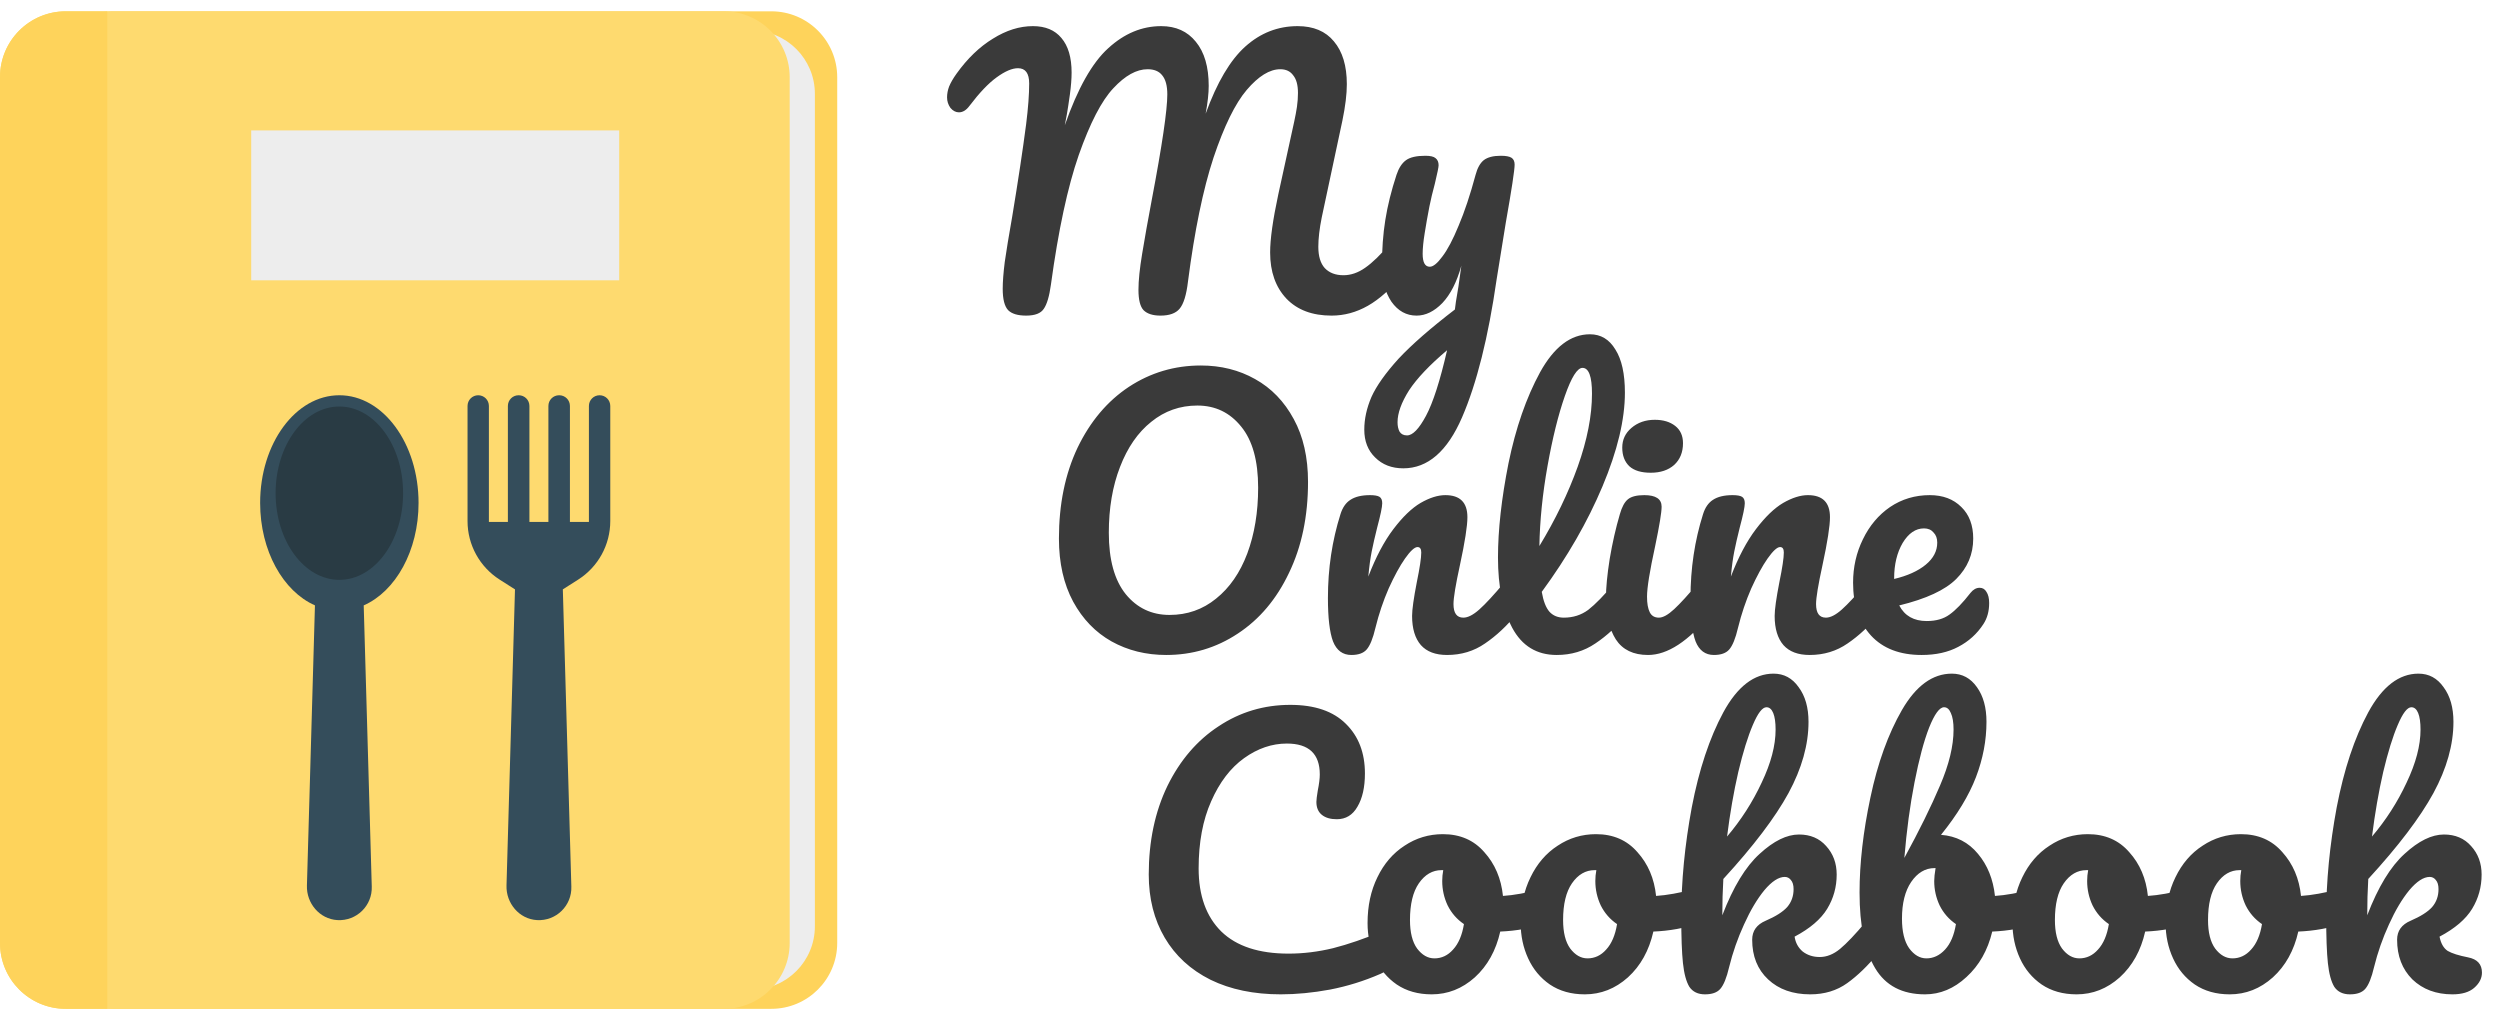
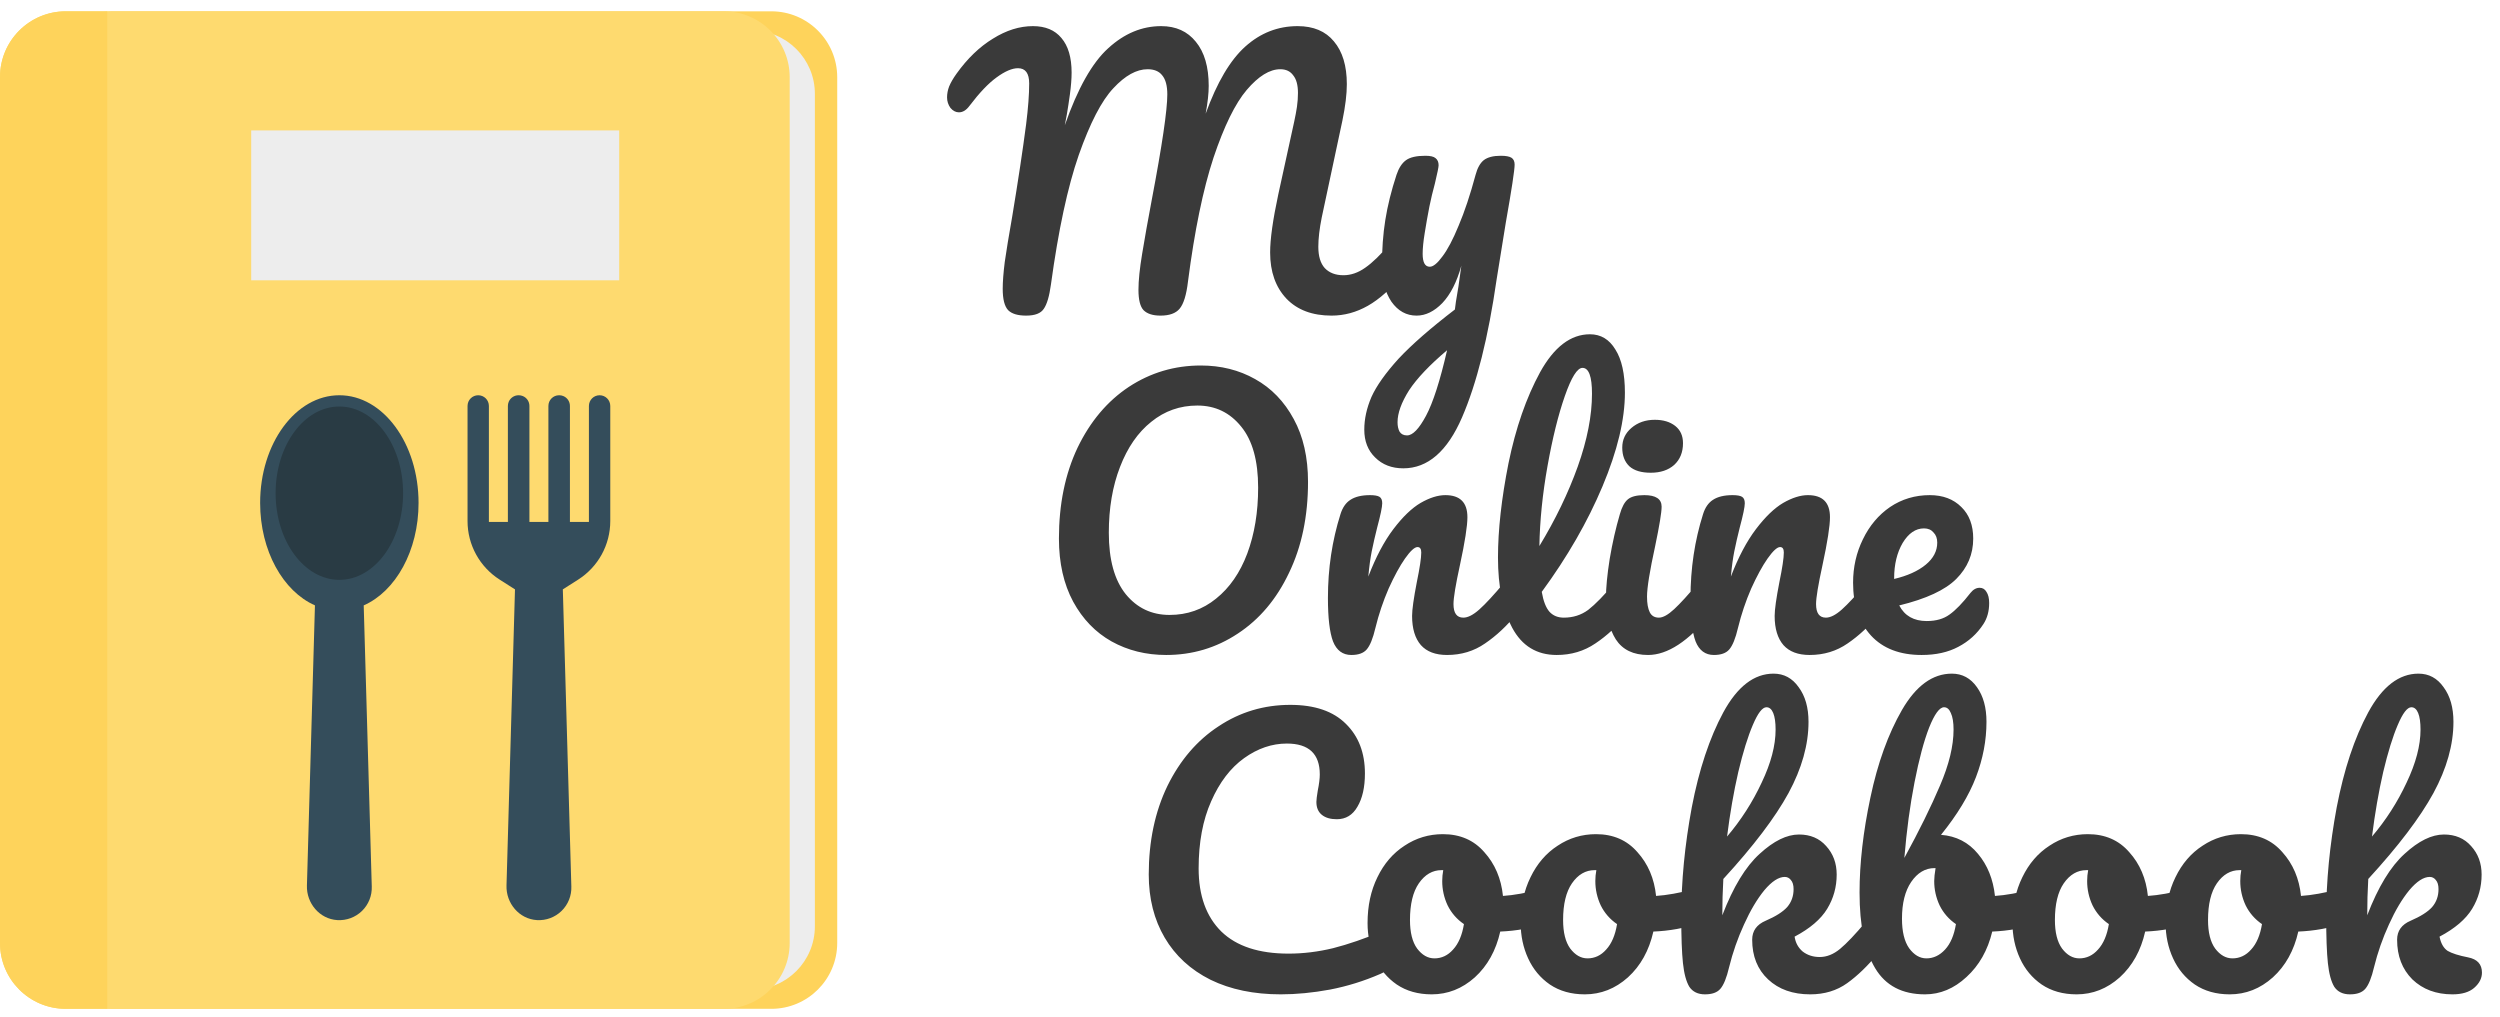
- <svg xmlns="http://www.w3.org/2000/svg" width="884" height="359" fill="none">
-   <path d="M362.84 111.6c-2.96 0-5.08-.64-6.36-1.92-1.28-1.36-1.92-3.88-1.92-7.56 0-2.48.24-5.64.72-9.48.56-3.92 1.44-9.28 2.64-16.08 2.08-12.56 3.72-23.44 4.92-32.64.72-5.76 1.08-10.56 1.08-14.4 0-3.6-1.32-5.4-3.96-5.4-2.08 0-4.6 1.08-7.56 3.24-2.88 2.08-6.08 5.44-9.6 10.08-1.12 1.52-2.36 2.28-3.72 2.28-1.12 0-2.12-.52-3-1.56-.8-1.12-1.2-2.36-1.2-3.72 0-1.28.24-2.56.72-3.84.56-1.36 1.44-2.88 2.64-4.56 3.84-5.36 8.12-9.48 12.84-12.36 4.72-2.96 9.44-4.44 14.16-4.44 4.4 0 7.76 1.4 10.08 4.2 2.4 2.8 3.6 6.88 3.6 12.24 0 2.16-.2 4.72-.6 7.68-.4 2.88-.76 5.24-1.08 7.08-.32 1.84-.56 3.12-.72 3.84 4.56-13.04 9.68-22.12 15.36-27.24 5.68-5.2 11.92-7.8 18.72-7.8 5.2 0 9.28 1.84 12.24 5.52 3.04 3.68 4.56 8.88 4.56 15.6 0 2.64-.36 5.92-1.08 9.84 4-11.04 8.68-18.96 14.04-23.76 5.36-4.8 11.52-7.2 18.48-7.2 5.6 0 9.88 1.8 12.84 5.4 3.04 3.6 4.56 8.64 4.56 15.12 0 3.52-.52 7.8-1.56 12.84l-7.32 34.32c-.8 4-1.2 7.44-1.2 10.32 0 3.36.76 5.88 2.28 7.56 1.6 1.68 3.8 2.52 6.6 2.52 2.64 0 5.2-.88 7.68-2.64 2.56-1.76 5.56-4.68 9-8.76.96-1.12 2.04-1.68 3.24-1.68 1.04 0 1.84.48 2.4 1.44.64.96.96 2.28.96 3.96 0 3.12-.76 5.6-2.28 7.44-4.16 5.04-8.28 8.72-12.36 11.04-4.08 2.32-8.36 3.48-12.84 3.48-6.8 0-12.12-2-15.96-6-3.84-4.08-5.76-9.52-5.76-16.32 0-4.72.96-11.56 2.88-20.52l4.8-21.96c.16-.72.44-2 .84-3.84.4-1.84.72-3.56.96-5.16.24-1.68.36-3.32.36-4.92 0-2.8-.56-4.88-1.68-6.24-1.04-1.44-2.56-2.16-4.56-2.16-3.76 0-7.72 2.44-11.88 7.32-4.08 4.8-8 12.8-11.76 24-3.68 11.2-6.68 25.76-9 43.68-.56 4.8-1.56 8.04-3 9.72-1.36 1.6-3.6 2.4-6.72 2.4-2.72 0-4.72-.64-6-1.92-1.2-1.28-1.8-3.68-1.8-7.2 0-3.28.44-7.56 1.32-12.84.88-5.36 2-11.64 3.36-18.84 3.68-19.36 5.52-31.84 5.52-37.44 0-3.04-.6-5.28-1.8-6.72-1.12-1.44-2.84-2.16-5.16-2.16-3.92 0-7.96 2.24-12.12 6.72-4.16 4.4-8.24 12.28-12.24 23.64-3.92 11.28-7.2 26.56-9.84 45.84-.56 4.08-1.4 6.92-2.52 8.52-1.04 1.6-3.12 2.4-6.24 2.4zm167.811-56.52c1.84 0 3.12.24 3.84.72.72.48 1.08 1.28 1.08 2.4 0 1.92-1.04 8.76-3.12 20.52-1.84 11.28-2.92 17.96-3.24 20.04-2.96 20.56-7.04 36.84-12.24 48.84s-12.12 18-20.76 18c-4.08 0-7.4-1.28-9.96-3.84-2.56-2.48-3.84-5.76-3.84-9.84 0-3.76.84-7.6 2.52-11.52 1.76-3.92 4.96-8.44 9.6-13.56 4.72-5.04 11.36-10.84 19.92-17.4l.36-2.76c.56-2.96 1.2-7.2 1.92-12.72-1.6 5.76-3.84 10.16-6.72 13.2-2.88 2.96-5.92 4.44-9.12 4.44-3.6 0-6.56-1.64-8.88-4.92-2.24-3.36-3.36-7.52-3.36-12.48 0-6 .4-11.48 1.2-16.44.8-5.04 2.12-10.36 3.96-15.96.8-2.4 1.92-4.12 3.36-5.16s3.72-1.56 6.84-1.56c1.76 0 2.96.28 3.6.84.72.56 1.08 1.4 1.08 2.52 0 .64-.44 2.8-1.32 6.48-.8 2.96-1.44 5.64-1.92 8.04-.64 3.28-1.2 6.44-1.68 9.48-.48 2.96-.72 5.4-.72 7.32 0 3.04.84 4.56 2.52 4.56 1.2 0 2.68-1.2 4.44-3.6 1.84-2.4 3.76-6.04 5.76-10.92 2.08-4.88 4.08-10.88 6-18 .64-2.4 1.6-4.12 2.88-5.16 1.36-1.04 3.36-1.56 6-1.56zm-33.12 98.88c2 0 4.24-2.32 6.72-6.96 2.48-4.64 4.96-12.36 7.44-23.16-6.16 5.2-10.64 9.92-13.44 14.16-2.72 4.32-4.08 8.08-4.08 11.28 0 1.36.24 2.48.72 3.36.56.88 1.44 1.32 2.64 1.32zm-85.173 77.64c-7.12 0-13.56-1.6-19.32-4.8-5.68-3.2-10.2-7.88-13.56-14.04-3.36-6.24-5.04-13.68-5.04-22.32 0-12.16 2.2-22.88 6.6-32.16 4.48-9.28 10.52-16.44 18.12-21.48 7.68-5.04 16.16-7.56 25.44-7.56 7.12 0 13.52 1.6 19.2 4.8 5.76 3.2 10.32 7.92 13.68 14.16 3.36 6.16 5.04 13.56 5.04 22.2 0 12.16-2.24 22.88-6.72 32.16-4.4 9.28-10.44 16.44-18.12 21.48-7.6 5.04-16.04 7.56-25.32 7.56zm1.2-14.16c6.24 0 11.72-1.92 16.44-5.76 4.8-3.84 8.48-9.16 11.04-15.96 2.56-6.88 3.84-14.64 3.84-23.28 0-9.52-2-16.72-6-21.6-4-4.96-9.16-7.44-15.48-7.44-6.16 0-11.6 1.92-16.32 5.76-4.72 3.76-8.4 9.08-11.04 15.96-2.64 6.8-3.96 14.56-3.96 23.28 0 9.52 2 16.76 6 21.72 4 4.88 9.16 7.32 15.48 7.32zm64.277 14.16c-3.04 0-5.2-1.6-6.48-4.8-1.2-3.2-1.8-8.32-1.8-15.36 0-10.4 1.48-20.28 4.44-29.64.72-2.32 1.88-4 3.48-5.04 1.68-1.12 4-1.68 6.96-1.68 1.6 0 2.72.2 3.36.6.64.4.96 1.16.96 2.28 0 1.28-.6 4.16-1.8 8.64-.8 3.2-1.44 6-1.92 8.4-.48 2.4-.88 5.36-1.2 8.88 2.64-6.88 5.6-12.48 8.88-16.8 3.28-4.32 6.48-7.4 9.6-9.24 3.2-1.84 6.12-2.76 8.76-2.76 5.2 0 7.8 2.6 7.8 7.8 0 3.12-.88 8.76-2.64 16.92-1.52 6.96-2.28 11.56-2.28 13.8 0 3.2 1.16 4.8 3.48 4.8 1.6 0 3.48-.96 5.64-2.88 2.24-2 5.2-5.2 8.88-9.6.96-1.12 2.04-1.68 3.24-1.68 1.04 0 1.84.48 2.4 1.44.64.96.96 2.28.96 3.96 0 3.2-.76 5.68-2.28 7.44-3.44 4.24-7.16 7.72-11.16 10.44-3.92 2.72-8.4 4.08-13.44 4.08-4.08 0-7.16-1.16-9.24-3.48-2.08-2.4-3.12-5.84-3.12-10.32 0-2.24.56-6.24 1.68-12 1.04-5.04 1.56-8.52 1.56-10.44 0-1.28-.44-1.92-1.32-1.92-1.04 0-2.52 1.36-4.44 4.08-1.84 2.64-3.76 6.16-5.76 10.56-1.92 4.4-3.48 9.04-4.68 13.92-.88 3.76-1.92 6.32-3.12 7.68-1.12 1.28-2.92 1.92-5.4 1.92zm96.491-27.36c1.04 0 1.84.48 2.4 1.44.64.96.96 2.28.96 3.96 0 3.2-.76 5.68-2.28 7.44-3.44 4.24-7.2 7.72-11.28 10.44-4 2.72-8.56 4.08-13.68 4.08-7.04 0-12.28-3.2-15.72-9.6-3.36-6.4-5.04-14.68-5.04-24.84 0-9.76 1.24-20.88 3.72-33.36 2.56-12.48 6.28-23.2 11.16-32.16 4.96-8.96 10.84-13.44 17.64-13.44 3.84 0 6.84 1.8 9 5.4 2.24 3.52 3.36 8.6 3.36 15.24 0 9.52-2.64 20.56-7.92 33.12-5.28 12.56-12.44 25-21.48 37.32.56 3.28 1.48 5.64 2.76 7.08 1.28 1.36 2.96 2.04 5.04 2.04 3.28 0 6.16-.92 8.64-2.76 2.48-1.92 5.64-5.16 9.48-9.72.96-1.12 2.04-1.68 3.24-1.68zm-14.76-74.16c-1.84 0-3.92 3.32-6.24 9.96-2.32 6.64-4.36 14.88-6.12 24.72-1.76 9.84-2.72 19.28-2.88 28.32 5.68-9.36 10.2-18.72 13.56-28.08 3.36-9.44 5.04-18.04 5.04-25.8 0-6.08-1.12-9.12-3.36-9.12zm24.141 37.08c-3.36 0-5.88-.76-7.56-2.28-1.68-1.6-2.52-3.8-2.52-6.6s1.08-5.12 3.24-6.96c2.24-1.92 5-2.88 8.28-2.88 2.96 0 5.36.72 7.2 2.16 1.84 1.44 2.76 3.48 2.76 6.12 0 3.2-1.04 5.76-3.12 7.68-2.08 1.84-4.84 2.76-8.28 2.76zm-.96 64.44c-5.2 0-9-1.84-11.4-5.52-2.32-3.68-3.48-8.56-3.48-14.64 0-3.6.44-8.2 1.32-13.8.96-5.68 2.16-10.96 3.6-15.84.72-2.56 1.68-4.32 2.88-5.28s3.12-1.44 5.76-1.44c4.08 0 6.12 1.36 6.12 4.08 0 2-.76 6.64-2.28 13.92-1.92 8.8-2.88 14.76-2.88 17.88 0 2.4.32 4.24.96 5.52.64 1.28 1.72 1.92 3.24 1.92 1.44 0 3.24-1 5.4-3s5.04-5.16 8.64-9.48c.96-1.12 2.04-1.68 3.24-1.68 1.04 0 1.84.48 2.4 1.44.64.96.96 2.28.96 3.96 0 3.2-.76 5.68-2.28 7.44-7.92 9.68-15.32 14.52-22.2 14.52zm23.291 0c-3.04 0-5.2-1.6-6.48-4.8-1.2-3.2-1.8-8.32-1.8-15.36 0-10.4 1.48-20.28 4.44-29.64.72-2.32 1.88-4 3.48-5.04 1.68-1.12 4-1.68 6.96-1.68 1.6 0 2.72.2 3.36.6.64.4.96 1.16.96 2.28 0 1.28-.6 4.16-1.8 8.64-.8 3.2-1.44 6-1.92 8.4-.48 2.4-.88 5.36-1.2 8.88 2.64-6.88 5.6-12.48 8.88-16.8 3.28-4.32 6.48-7.4 9.6-9.24 3.2-1.84 6.12-2.76 8.76-2.76 5.2 0 7.8 2.6 7.8 7.8 0 3.12-.88 8.76-2.64 16.92-1.52 6.96-2.28 11.56-2.28 13.8 0 3.2 1.16 4.8 3.48 4.8 1.6 0 3.48-.96 5.64-2.88 2.24-2 5.2-5.2 8.88-9.6.96-1.12 2.04-1.68 3.24-1.68 1.04 0 1.84.48 2.4 1.44.64.96.96 2.28.96 3.96 0 3.2-.76 5.68-2.28 7.44-3.44 4.24-7.16 7.72-11.16 10.44-3.92 2.72-8.4 4.08-13.44 4.08-4.08 0-7.16-1.16-9.24-3.48-2.08-2.4-3.12-5.84-3.12-10.32 0-2.24.56-6.24 1.68-12 1.04-5.04 1.56-8.52 1.56-10.44 0-1.28-.44-1.92-1.32-1.92-1.04 0-2.52 1.36-4.44 4.08-1.84 2.64-3.76 6.16-5.76 10.56-1.92 4.4-3.48 9.04-4.68 13.92-.88 3.76-1.92 6.32-3.12 7.68-1.12 1.28-2.92 1.92-5.4 1.92zm93.971-23.76c1.04 0 1.84.48 2.4 1.44.64.96.96 2.28.96 3.96 0 2.88-.68 5.36-2.04 7.44-2.24 3.44-5.2 6.12-8.88 8.04-3.6 1.92-7.92 2.88-12.96 2.88-7.68 0-13.64-2.28-17.88-6.84-4.24-4.64-6.36-10.88-6.36-18.72 0-5.52 1.16-10.64 3.48-15.36 2.32-4.8 5.52-8.6 9.6-11.4 4.16-2.8 8.84-4.2 14.04-4.2 4.64 0 8.36 1.4 11.16 4.2 2.8 2.72 4.2 6.44 4.2 11.16 0 5.52-2 10.28-6 14.28-3.92 3.92-10.64 7.04-20.16 9.36 1.92 3.68 5.16 5.52 9.72 5.52 3.28 0 5.96-.76 8.04-2.28 2.16-1.52 4.64-4.08 7.44-7.68.96-1.2 2.04-1.8 3.24-1.8zm-19.68-21c-2.96 0-5.48 1.72-7.56 5.16-2 3.44-3 7.6-3 12.48v.24c4.72-1.12 8.44-2.8 11.16-5.04 2.72-2.24 4.08-4.84 4.08-7.8 0-1.52-.44-2.72-1.32-3.6-.8-.96-1.92-1.44-3.36-1.44zM452.876 351.6c-9.52 0-17.8-1.72-24.84-5.16-7.04-3.52-12.44-8.48-16.2-14.88s-5.64-13.84-5.64-22.32c0-11.76 2.2-22.2 6.6-31.32 4.48-9.12 10.52-16.16 18.12-21.12 7.6-5.04 16.04-7.56 25.32-7.56 8.64 0 15.2 2.24 19.68 6.72 4.48 4.4 6.72 10.24 6.72 17.52 0 4.88-.88 8.8-2.64 11.76-1.68 2.96-4.12 4.44-7.32 4.44-2.24 0-4-.52-5.28-1.56-1.28-1.04-1.92-2.56-1.92-4.56 0-.72.16-2.04.48-3.96.48-2.4.72-4.32.72-5.76 0-7.28-3.88-10.92-11.64-10.92-5.28 0-10.32 1.72-15.12 5.16-4.8 3.44-8.68 8.52-11.64 15.24-2.96 6.64-4.44 14.56-4.44 23.76 0 9.6 2.68 17.04 8.04 22.32 5.36 5.2 13.28 7.8 23.76 7.8 5.2 0 10.44-.64 15.72-1.92 5.36-1.36 11.28-3.4 17.76-6.12 1.2-.48 2.2-.72 3-.72 1.28 0 2.24.48 2.88 1.44.64.96.96 2.2.96 3.72 0 4.88-2.64 8.48-7.92 10.8a84.734 84.734 0 01-17.76 5.52c-6.08 1.12-11.88 1.68-17.4 1.68zm93.693-37.44c1.04 0 1.84.52 2.4 1.56.56 1.04.84 2.36.84 3.96 0 3.84-1.16 6.12-3.48 6.84-4.8 1.68-10.08 2.64-15.84 2.88-1.52 6.72-4.52 12.12-9 16.2-4.48 4-9.56 6-15.24 6-4.8 0-8.92-1.16-12.36-3.48-3.36-2.32-5.92-5.4-7.68-9.24-1.76-3.84-2.64-8-2.64-12.48 0-6.08 1.16-11.48 3.48-16.2 2.32-4.8 5.52-8.52 9.6-11.16 4.08-2.72 8.6-4.08 13.56-4.08 6.08 0 10.96 2.12 14.64 6.36 3.76 4.16 5.96 9.32 6.6 15.48 3.76-.24 8.24-1.04 13.44-2.4.64-.16 1.2-.24 1.68-.24zm-39.36 24.72c2.56 0 4.76-1.04 6.6-3.12 1.92-2.08 3.2-5.08 3.84-9-2.48-1.68-4.4-3.88-5.76-6.6-1.28-2.72-1.92-5.6-1.92-8.64 0-1.28.12-2.56.36-3.84h-.6c-3.2 0-5.88 1.56-8.04 4.68-2.08 3.04-3.12 7.36-3.12 12.96 0 4.4.84 7.76 2.52 10.08 1.76 2.32 3.8 3.48 6.12 3.48zm93.501-24.72c1.04 0 1.84.52 2.4 1.56.56 1.04.84 2.36.84 3.96 0 3.84-1.16 6.12-3.48 6.84-4.8 1.68-10.08 2.64-15.84 2.88-1.52 6.72-4.52 12.12-9 16.2-4.48 4-9.56 6-15.24 6-4.8 0-8.92-1.16-12.36-3.48-3.36-2.32-5.92-5.4-7.68-9.24-1.76-3.84-2.64-8-2.64-12.48 0-6.08 1.16-11.48 3.48-16.2 2.32-4.8 5.52-8.52 9.6-11.16 4.08-2.72 8.6-4.08 13.56-4.08 6.08 0 10.96 2.12 14.64 6.36 3.76 4.16 5.96 9.32 6.6 15.48 3.76-.24 8.24-1.04 13.44-2.4.64-.16 1.2-.24 1.68-.24zm-39.36 24.72c2.56 0 4.76-1.04 6.6-3.12 1.92-2.08 3.2-5.08 3.84-9-2.48-1.68-4.4-3.88-5.76-6.6-1.28-2.72-1.92-5.6-1.92-8.64 0-1.28.12-2.56.36-3.84h-.6c-3.2 0-5.88 1.56-8.04 4.68-2.08 3.04-3.12 7.36-3.12 12.96 0 4.4.84 7.76 2.52 10.08 1.76 2.32 3.8 3.48 6.12 3.48zm101.661-14.64c1.04 0 1.84.48 2.4 1.44.64.96.96 2.28.96 3.96 0 3.2-.76 5.68-2.28 7.44-3.6 4.4-7.24 7.92-10.92 10.56-3.68 2.64-8.04 3.96-13.08 3.96-6.16 0-11.12-1.76-14.88-5.28-3.76-3.52-5.64-8.2-5.64-14.04 0-3.12 1.6-5.36 4.8-6.72 3.52-1.52 6.04-3.12 7.56-4.8 1.52-1.76 2.28-3.88 2.28-6.36 0-1.44-.32-2.52-.96-3.24-.56-.72-1.28-1.08-2.16-1.08-2.16 0-4.56 1.56-7.2 4.68-2.56 3.12-4.96 7.16-7.2 12.12-2.24 4.88-4 9.92-5.28 15.12-.88 3.76-1.92 6.32-3.12 7.68-1.12 1.28-2.92 1.92-5.4 1.92-2.48 0-4.32-.88-5.52-2.64-1.12-1.84-1.88-4.64-2.28-8.4-.4-3.76-.6-9.28-.6-16.56 0-12.32 1.24-25.16 3.72-38.52 2.56-13.36 6.28-24.56 11.16-33.6 4.96-9.12 10.88-13.68 17.76-13.68 3.68 0 6.64 1.6 8.88 4.8 2.32 3.12 3.48 7.2 3.48 12.24 0 8.08-2.36 16.48-7.08 25.2-4.72 8.64-12.4 18.76-23.04 30.36-.24 4.16-.36 8.44-.36 12.84 3.84-10 8.24-17.24 13.2-21.72 4.96-4.56 9.6-6.84 13.92-6.84 4 0 7.2 1.36 9.6 4.08 2.48 2.72 3.72 6.08 3.72 10.08 0 4.4-1.12 8.44-3.36 12.12-2.24 3.68-6.08 6.96-11.52 9.84.32 2.16 1.28 3.92 2.88 5.28 1.68 1.28 3.68 1.92 6 1.92 2.48 0 4.88-.96 7.2-2.88 2.32-1.92 5.36-5.12 9.12-9.6.96-1.12 2.04-1.68 3.24-1.68zm-38.4-74.16c-1.44 0-3.04 2.08-4.8 6.24-1.76 4.08-3.48 9.64-5.16 16.68-1.6 6.96-2.92 14.56-3.96 22.8 4.96-5.84 9.04-12.2 12.24-19.08 3.28-6.88 4.92-13.12 4.92-18.72 0-2.56-.28-4.52-.84-5.88-.56-1.36-1.36-2.04-2.4-2.04zm95.927 64.08c1.04 0 1.84.52 2.4 1.56.56 1.04.84 2.36.84 3.96 0 2-.28 3.56-.84 4.68-.56 1.04-1.44 1.76-2.64 2.16-4.8 1.68-10.08 2.64-15.84 2.88-1.6 6.64-4.64 12-9.12 16.08-4.4 4.08-9.28 6.12-14.64 6.12-8.08 0-13.96-3.08-17.64-9.24-3.68-6.16-5.52-15.08-5.52-26.76 0-10.32 1.28-21.52 3.84-33.6 2.56-12.16 6.28-22.48 11.16-30.96 4.96-8.56 10.84-12.84 17.64-12.84 3.68 0 6.64 1.6 8.88 4.8 2.24 3.12 3.36 7.2 3.36 12.24 0 6.56-1.24 13.08-3.72 19.56-2.48 6.48-6.6 13.28-12.36 20.4 5.36.4 9.72 2.64 13.08 6.72 3.36 4 5.36 8.96 6 14.88 3.76-.24 8.24-1.04 13.44-2.4.48-.16 1.04-.24 1.68-.24zm-33.12-64.08c-1.6 0-3.36 2.4-5.28 7.2-1.84 4.72-3.56 11.16-5.16 19.32s-2.8 17.08-3.6 26.76c5.28-9.68 9.48-18.2 12.6-25.56 3.2-7.44 4.8-14.04 4.8-19.8 0-2.56-.32-4.52-.96-5.88-.56-1.36-1.36-2.04-2.4-2.04zm-6.24 88.8c2.48 0 4.68-1.04 6.6-3.12s3.2-5.08 3.84-9c-2.48-1.68-4.4-3.88-5.76-6.6-1.28-2.72-1.92-5.6-1.92-8.64 0-1.12.16-2.64.48-4.56h-.36c-3.28 0-6.04 1.64-8.28 4.92-2.16 3.2-3.24 7.52-3.24 12.96 0 4.56.84 8.04 2.52 10.44 1.76 2.4 3.8 3.6 6.12 3.6zm93.438-24.72c1.04 0 1.84.52 2.4 1.56.56 1.04.84 2.36.84 3.96 0 3.84-1.16 6.12-3.48 6.84-4.8 1.68-10.08 2.64-15.84 2.88-1.52 6.72-4.52 12.12-9 16.2-4.48 4-9.56 6-15.24 6-4.8 0-8.92-1.16-12.36-3.48-3.36-2.32-5.92-5.4-7.68-9.24-1.76-3.84-2.64-8-2.64-12.48 0-6.08 1.16-11.48 3.48-16.2 2.32-4.8 5.52-8.52 9.6-11.16 4.08-2.72 8.6-4.08 13.56-4.08 6.08 0 10.96 2.12 14.64 6.36 3.76 4.16 5.96 9.32 6.6 15.48 3.76-.24 8.24-1.04 13.44-2.4.64-.16 1.2-.24 1.68-.24zm-39.36 24.72c2.56 0 4.76-1.04 6.6-3.12 1.92-2.08 3.2-5.08 3.84-9-2.48-1.68-4.4-3.88-5.76-6.6-1.28-2.72-1.92-5.6-1.92-8.64 0-1.28.12-2.56.36-3.84h-.6c-3.2 0-5.88 1.56-8.04 4.68-2.08 3.04-3.12 7.36-3.12 12.96 0 4.4.84 7.76 2.52 10.08 1.76 2.32 3.8 3.48 6.12 3.48zm93.501-24.72c1.04 0 1.84.52 2.4 1.56.56 1.04.84 2.36.84 3.96 0 3.84-1.16 6.12-3.48 6.84-4.8 1.68-10.08 2.64-15.84 2.88-1.52 6.72-4.52 12.12-9 16.2-4.48 4-9.56 6-15.24 6-4.8 0-8.92-1.16-12.36-3.48-3.36-2.32-5.92-5.4-7.68-9.24-1.76-3.84-2.64-8-2.64-12.48 0-6.08 1.16-11.48 3.48-16.2 2.32-4.8 5.52-8.52 9.6-11.16 4.08-2.72 8.6-4.08 13.56-4.08 6.08 0 10.96 2.12 14.64 6.36 3.76 4.16 5.96 9.32 6.6 15.48 3.76-.24 8.24-1.04 13.44-2.4.64-.16 1.2-.24 1.68-.24zm-39.36 24.72c2.56 0 4.76-1.04 6.6-3.12 1.92-2.08 3.2-5.08 3.84-9-2.48-1.68-4.4-3.88-5.76-6.6-1.28-2.72-1.92-5.6-1.92-8.64 0-1.28.12-2.56.36-3.84h-.6c-3.2 0-5.88 1.56-8.04 4.68-2.08 3.04-3.12 7.36-3.12 12.96 0 4.4.84 7.76 2.52 10.08 1.76 2.32 3.8 3.48 6.12 3.48zm83.301-.36c3.28.64 4.919 2.44 4.919 5.4 0 2-.919 3.8-2.759 5.4-1.76 1.52-4.32 2.28-7.68 2.28-5.76 0-10.48-1.76-14.16-5.28-3.6-3.6-5.401-8.28-5.401-14.04 0-3.12 1.601-5.36 4.801-6.72 3.52-1.52 6.04-3.12 7.56-4.8 1.52-1.76 2.28-3.88 2.28-6.36 0-1.44-.32-2.52-.96-3.24-.56-.72-1.28-1.08-2.16-1.08-2.16 0-4.56 1.56-7.2 4.68-2.56 3.12-4.96 7.16-7.2 12.12-2.24 4.88-4 9.92-5.28 15.12-.88 3.76-1.92 6.32-3.12 7.68-1.12 1.28-2.92 1.92-5.4 1.92-2.48 0-4.32-.88-5.52-2.64-1.12-1.84-1.88-4.64-2.28-8.4-.4-3.76-.6-9.28-.6-16.56 0-12.32 1.24-25.16 3.72-38.52 2.56-13.36 6.28-24.56 11.16-33.6 4.96-9.12 10.88-13.68 17.76-13.68 3.68 0 6.64 1.6 8.88 4.8 2.32 3.12 3.48 7.2 3.48 12.24 0 8.08-2.36 16.48-7.08 25.2-4.72 8.64-12.4 18.76-23.04 30.36-.24 4.16-.36 8.44-.36 12.84 3.84-10 8.24-17.24 13.2-21.72 4.96-4.56 9.6-6.84 13.92-6.84 4 0 7.2 1.36 9.6 4.08 2.48 2.72 3.72 6.08 3.72 10.08 0 4.4-1.12 8.44-3.36 12.12-2.24 3.68-6.08 6.96-11.52 9.84.48 2.4 1.44 4.08 2.88 5.04 1.52.88 3.92 1.64 7.2 2.28zm-20.04-88.44c-1.44 0-3.04 2.08-4.8 6.24-1.76 4.08-3.48 9.64-5.16 16.68-1.6 6.96-2.92 14.56-3.96 22.8 4.96-5.84 9.04-12.2 12.24-19.08 3.28-6.88 4.92-13.12 4.92-18.72 0-2.56-.28-4.52-.84-5.88-.56-1.36-1.36-2.04-2.4-2.04z" fill="#3A3A3A" />
-   <path d="M272.737 4H40.047C27.21 4 16.803 14.408 16.803 27.247v306.23c0 12.839 10.407 23.247 23.246 23.247h232.689c12.87 0 23.303-10.434 23.303-23.304V27.304C296.04 14.434 285.607 4 272.737 4z" fill="#FED35B" />
-   <path d="M265.734 10.777H41.988c-12.345 0-22.353 10.008-22.353 22.354v294.462c0 12.345 10.008 22.353 22.353 22.353h223.746c12.376 0 22.408-10.033 22.408-22.408V33.186c0-12.376-10.032-22.409-22.408-22.409z" fill="#EDEDED" />
-   <path d="M255.935 4H23.246C10.408 4 0 14.408 0 27.247v306.23c0 12.839 10.408 23.247 23.246 23.247h232.689c12.87 0 23.303-10.434 23.303-23.304V27.304C279.238 14.434 268.805 4 255.935 4z" fill="#FEDA6F" />
-   <path d="M23.246 4C10.408 4 0 14.408 0 27.247v306.23c0 12.839 10.408 23.247 23.246 23.247h14.687V4H23.246z" fill="#FED35B" />
-   <path d="M212.017 139.761a3.775 3.775 0 00-3.776 3.776v41.01h-6.715v-41.01a3.775 3.775 0 00-3.776-3.776h-.06a3.776 3.776 0 00-3.776 3.776v41.01H187.2v-41.01a3.775 3.775 0 00-3.776-3.776h-.06a3.776 3.776 0 00-3.776 3.776v41.01h-6.714v-41.01a3.775 3.775 0 10-7.552 0v40.723a24.524 24.524 0 0011.358 20.693l5.418 3.45-2.998 104.702c-.211 6.282 4.485 11.871 10.759 12.242 6.811.402 12.395-5.125 12.169-11.842l-3.011-105.102 5.418-3.45a24.524 24.524 0 0011.358-20.693v-40.723a3.776 3.776 0 00-3.776-3.776zM148.002 177.84c0-21.031-12.54-38.079-28.009-38.079-15.469 0-28.009 17.048-28.009 38.079 0 16.935 8.137 31.27 19.381 36.218l-2.836 99.048c-.211 6.281 4.485 11.871 10.76 12.241 6.81.402 12.394-5.125 12.168-11.842l-2.849-99.44c11.251-4.943 19.394-19.284 19.394-36.225z" fill="#344D5B" />
-   <path d="M119.995 205.035c12.449 0 22.542-13.72 22.542-30.645 0-16.925-10.093-30.646-22.542-30.646-12.45 0-22.542 13.721-22.542 30.646s10.092 30.645 22.542 30.645z" fill="#293B44" />
-   <path d="M88.822 46.114h130.133v53H88.822v-53z" fill="#EDEDED" />
+ <svg xmlns="http://www.w3.org/2000/svg" width="600" height="244" fill="none">
+   <path d="M246.272 75.747c-2.009 0-3.448-.435-4.317-1.304-.869-.923-1.303-2.633-1.303-5.13 0-1.684.163-3.829.488-6.435.38-2.66.978-6.299 1.792-10.914 1.412-8.525 2.525-15.91 3.34-22.154.488-3.91.733-7.168.733-9.774 0-2.443-.896-3.665-2.688-3.665-1.412 0-3.122.733-5.131 2.2-1.955 1.41-4.127 3.691-6.516 6.84-.76 1.032-1.602 1.548-2.525 1.548-.76 0-1.439-.353-2.036-1.059a4.246 4.246 0 01-.815-2.524c0-.87.163-1.738.489-2.607.38-.923.977-1.954 1.792-3.095 2.606-3.638 5.511-6.434 8.715-8.389 3.203-2.009 6.407-3.014 9.611-3.014 2.986 0 5.266.95 6.841 2.851 1.629 1.9 2.444 4.67 2.444 8.308 0 1.466-.136 3.204-.408 5.212a144.017 144.017 0 01-.733 4.806 68.197 68.197 0 01-.488 2.606c3.095-8.85 6.57-15.013 10.425-18.488 3.855-3.53 8.09-5.295 12.706-5.295 3.529 0 6.298 1.25 8.308 3.747 2.063 2.498 3.095 6.027 3.095 10.588 0 1.792-.245 4.018-.733 6.68 2.714-7.494 5.891-12.87 9.529-16.128 3.638-3.258 7.819-4.887 12.543-4.887 3.801 0 6.706 1.222 8.715 3.666 2.063 2.443 3.095 5.864 3.095 10.262 0 2.39-.353 5.294-1.059 8.715l-4.968 23.294c-.543 2.715-.815 5.05-.815 7.005 0 2.28.516 3.99 1.548 5.13 1.086 1.141 2.579 1.711 4.479 1.711 1.792 0 3.53-.597 5.213-1.792 1.738-1.194 3.774-3.176 6.109-5.945.651-.76 1.384-1.14 2.199-1.14.706 0 1.249.325 1.629.977.434.651.651 1.547.651 2.688 0 2.117-.516 3.8-1.547 5.05-2.824 3.42-5.62 5.918-8.389 7.493-2.77 1.574-5.675 2.362-8.715 2.362-4.616 0-8.227-1.358-10.833-4.073-2.606-2.769-3.909-6.461-3.909-11.077 0-3.203.651-7.846 1.954-13.927l3.258-14.905c.109-.489.299-1.358.57-2.607.272-1.248.489-2.416.652-3.502.163-1.14.244-2.253.244-3.34 0-1.9-.38-3.311-1.14-4.235-.706-.977-1.737-1.466-3.095-1.466-2.552 0-5.24 1.657-8.063 4.969-2.769 3.258-5.43 8.688-7.982 16.29-2.498 7.601-4.534 17.483-6.109 29.646-.38 3.258-1.059 5.457-2.036 6.598-.923 1.086-2.443 1.629-4.561 1.629-1.846 0-3.204-.435-4.072-1.304-.815-.868-1.222-2.497-1.222-4.886 0-2.227.298-5.132.896-8.715.597-3.638 1.357-7.9 2.28-12.788 2.498-13.14 3.747-21.61 3.747-25.412 0-2.063-.407-3.583-1.222-4.56-.76-.978-1.927-1.467-3.502-1.467-2.661 0-5.403 1.52-8.226 4.562-2.824 2.986-5.593 8.334-8.308 16.045-2.661 7.656-4.887 18.027-6.679 31.113-.38 2.77-.95 4.697-1.71 5.783-.706 1.086-2.118 1.629-4.235 1.629zM360.17 37.385c1.249 0 2.118.163 2.607.488.488.326.733.87.733 1.63 0 1.302-.706 5.945-2.118 13.927-1.249 7.656-1.982 12.19-2.199 13.602-2.009 13.954-4.778 25.004-8.308 33.149-3.529 8.145-8.226 12.217-14.09 12.217-2.769 0-5.023-.869-6.76-2.606-1.738-1.683-2.607-3.91-2.607-6.679 0-2.552.57-5.158 1.711-7.819 1.194-2.66 3.366-5.728 6.516-9.203 3.203-3.421 7.71-7.358 13.52-11.81l.244-1.874c.38-2.009.815-4.887 1.303-8.633-1.086 3.91-2.606 6.896-4.561 8.959-1.954 2.01-4.018 3.014-6.19 3.014-2.443 0-4.452-1.114-6.027-3.34-1.52-2.28-2.28-5.104-2.28-8.47 0-4.073.271-7.792.814-11.159.543-3.42 1.439-7.031 2.688-10.832.543-1.63 1.303-2.797 2.28-3.503.978-.706 2.525-1.058 4.643-1.058 1.195 0 2.009.19 2.443.57.489.38.733.95.733 1.71 0 .434-.298 1.9-.895 4.398a85.262 85.262 0 00-1.304 5.457 182.592 182.592 0 00-1.14 6.435c-.326 2.009-.489 3.665-.489 4.968 0 2.063.571 3.095 1.711 3.095.814 0 1.819-.814 3.013-2.443 1.249-1.63 2.552-4.1 3.91-7.412 1.412-3.312 2.769-7.385 4.072-12.217.435-1.63 1.086-2.797 1.955-3.503.923-.706 2.281-1.058 4.072-1.058zm-22.479 67.113c1.357 0 2.878-1.575 4.561-4.724 1.683-3.15 3.366-8.39 5.05-15.72-4.181 3.53-7.222 6.733-9.123 9.611-1.846 2.932-2.769 5.484-2.769 7.656 0 .923.163 1.684.489 2.281.38.597.977.896 1.792.896zm-57.81 52.697c-4.833 0-9.204-1.086-13.113-3.258-3.855-2.172-6.923-5.349-9.204-9.53-2.28-4.235-3.421-9.285-3.421-15.149 0-8.253 1.494-15.53 4.48-21.828 3.041-6.299 7.14-11.159 12.299-14.58 5.212-3.42 10.968-5.13 17.267-5.13 4.832 0 9.176 1.085 13.031 3.257 3.91 2.172 7.005 5.376 9.285 9.611 2.281 4.181 3.421 9.204 3.421 15.068 0 8.253-1.52 15.53-4.561 21.828-2.986 6.299-7.086 11.159-12.298 14.579-5.159 3.421-10.887 5.132-17.186 5.132zm.815-9.611c4.235 0 7.954-1.303 11.158-3.91 3.258-2.606 5.756-6.217 7.493-10.832 1.738-4.67 2.606-9.937 2.606-15.801 0-6.462-1.357-11.349-4.072-14.661-2.715-3.366-6.217-5.05-10.507-5.05-4.181 0-7.873 1.303-11.077 3.91-3.203 2.552-5.701 6.163-7.493 10.832-1.792 4.616-2.688 9.883-2.688 15.801 0 6.462 1.358 11.376 4.073 14.742 2.715 3.313 6.217 4.969 10.507 4.969zm43.626 9.611c-2.063 0-3.529-1.086-4.398-3.258-.814-2.172-1.221-5.647-1.221-10.426 0-7.059 1.004-13.764 3.013-20.117.489-1.575 1.276-2.715 2.362-3.421 1.14-.76 2.715-1.14 4.724-1.14 1.086 0 1.846.135 2.281.407.434.271.651.787.651 1.547 0 .869-.407 2.824-1.222 5.865a126.571 126.571 0 00-1.303 5.701c-.325 1.629-.597 3.638-.814 6.027 1.792-4.67 3.801-8.471 6.027-11.403 2.226-2.932 4.398-5.022 6.516-6.271 2.172-1.249 4.154-1.873 5.946-1.873 3.529 0 5.294 1.764 5.294 5.294 0 2.117-.598 5.945-1.792 11.484-1.032 4.724-1.548 7.846-1.548 9.366 0 2.172.788 3.258 2.362 3.258 1.086 0 2.362-.651 3.828-1.954 1.521-1.358 3.53-3.53 6.028-6.516.651-.76 1.384-1.141 2.199-1.141.705 0 1.248.326 1.629.978.434.651.651 1.547.651 2.688 0 2.172-.516 3.855-1.547 5.049-2.335 2.878-4.86 5.24-7.575 7.086-2.661 1.846-5.701 2.77-9.122 2.77-2.769 0-4.86-.788-6.272-2.362-1.411-1.629-2.117-3.964-2.117-7.005 0-1.52.38-4.235 1.14-8.145.706-3.421 1.059-5.783 1.059-7.086 0-.869-.299-1.303-.896-1.303-.706 0-1.711.923-3.014 2.769-1.249 1.792-2.552 4.181-3.909 7.168a58.566 58.566 0 00-3.177 9.448c-.597 2.552-1.303 4.289-2.117 5.212-.761.869-1.982 1.304-3.666 1.304zm65.492-18.571c.706 0 1.249.326 1.629.978.434.651.652 1.547.652 2.688 0 2.172-.516 3.855-1.548 5.049-2.335 2.878-4.887 5.24-7.656 7.086-2.715 1.846-5.81 2.77-9.285 2.77-4.778 0-8.335-2.172-10.67-6.516-2.28-4.344-3.421-9.964-3.421-16.86 0-6.624.842-14.172 2.525-22.643 1.738-8.47 4.263-15.746 7.575-21.828 3.366-6.081 7.357-9.122 11.973-9.122 2.606 0 4.642 1.222 6.108 3.665 1.521 2.39 2.281 5.837 2.281 10.344 0 6.462-1.792 13.955-5.376 22.48-3.583 8.525-8.443 16.968-14.579 25.33.38 2.226 1.005 3.828 1.874 4.806.868.923 2.009 1.384 3.42 1.384 2.227 0 4.181-.624 5.865-1.873 1.683-1.303 3.828-3.502 6.434-6.597.652-.76 1.385-1.141 2.199-1.141zM379.796 88.29c-1.249 0-2.661 2.253-4.235 6.76-1.575 4.507-2.96 10.099-4.154 16.778-1.195 6.679-1.846 13.086-1.955 19.222 3.855-6.353 6.923-12.706 9.204-19.059 2.28-6.407 3.421-12.244 3.421-17.511 0-4.127-.761-6.19-2.281-6.19zm16.385 25.167c-2.28 0-3.991-.516-5.131-1.548-1.14-1.085-1.71-2.579-1.71-4.479 0-1.901.733-3.475 2.199-4.724 1.52-1.303 3.393-1.955 5.62-1.955 2.009 0 3.638.489 4.887 1.466 1.248.978 1.873 2.362 1.873 4.154 0 2.172-.706 3.91-2.118 5.213-1.412 1.249-3.285 1.873-5.62 1.873zm-.651 43.738c-3.53 0-6.109-1.249-7.738-3.747-1.575-2.498-2.362-5.81-2.362-9.937 0-2.443.299-5.565.896-9.366.652-3.855 1.466-7.439 2.444-10.751.488-1.738 1.14-2.932 1.954-3.584.815-.652 2.118-.977 3.91-.977 2.769 0 4.154.923 4.154 2.769 0 1.357-.516 4.507-1.548 9.448-1.303 5.973-1.955 10.018-1.955 12.136 0 1.628.218 2.877.652 3.746.434.869 1.167 1.303 2.199 1.303.977 0 2.199-.678 3.665-2.036 1.466-1.357 3.421-3.502 5.864-6.434.652-.76 1.385-1.141 2.2-1.141.705 0 1.248.326 1.629.978.434.651.651 1.547.651 2.688 0 2.172-.516 3.855-1.547 5.049-5.376 6.57-10.399 9.856-15.068 9.856zm15.808 0c-2.063 0-3.529-1.086-4.398-3.258-.815-2.172-1.222-5.647-1.222-10.426 0-7.059 1.005-13.764 3.014-20.117.488-1.575 1.276-2.715 2.362-3.421 1.14-.76 2.715-1.14 4.724-1.14 1.086 0 1.846.135 2.28.407.435.271.652.787.652 1.547 0 .869-.407 2.824-1.222 5.865a125.208 125.208 0 00-1.303 5.701c-.326 1.629-.597 3.638-.815 6.027 1.792-4.67 3.801-8.471 6.028-11.403 2.226-2.932 4.398-5.022 6.515-6.271 2.172-1.249 4.154-1.873 5.946-1.873 3.53 0 5.294 1.764 5.294 5.294 0 2.117-.597 5.945-1.792 11.484-1.031 4.724-1.547 7.846-1.547 9.366 0 2.172.787 3.258 2.362 3.258 1.086 0 2.362-.651 3.828-1.954 1.52-1.358 3.529-3.53 6.027-6.516.652-.76 1.385-1.141 2.199-1.141.706 0 1.249.326 1.629.978.435.651.652 1.547.652 2.688 0 2.172-.516 3.855-1.548 5.049-2.335 2.878-4.86 5.24-7.574 7.086-2.661 1.846-5.702 2.77-9.123 2.77-2.769 0-4.859-.788-6.271-2.362-1.412-1.629-2.118-3.964-2.118-7.005 0-1.52.38-4.235 1.141-8.145.705-3.421 1.058-5.783 1.058-7.086 0-.869-.298-1.303-.896-1.303-.705 0-1.71.923-3.013 2.769-1.249 1.792-2.552 4.181-3.91 7.168a58.467 58.467 0 00-3.176 9.448c-.597 2.552-1.303 4.289-2.118 5.212-.76.869-1.982 1.304-3.665 1.304zm63.781-16.127c.706 0 1.249.326 1.629.977.435.652.652 1.548.652 2.688 0 1.955-.462 3.638-1.385 5.05-1.52 2.335-3.529 4.154-6.027 5.457-2.443 1.303-5.375 1.955-8.796 1.955-5.213 0-9.258-1.548-12.136-4.643-2.878-3.149-4.317-7.385-4.317-12.706 0-3.746.788-7.222 2.362-10.425 1.575-3.258 3.747-5.837 6.516-7.738 2.824-1.9 6-2.85 9.529-2.85 3.15 0 5.675.95 7.575 2.85 1.901 1.846 2.851 4.371 2.851 7.575 0 3.747-1.358 6.977-4.073 9.692-2.66 2.661-7.221 4.778-13.683 6.353 1.303 2.498 3.502 3.747 6.597 3.747 2.227 0 4.046-.516 5.457-1.548 1.466-1.031 3.15-2.769 5.05-5.212.652-.815 1.385-1.222 2.199-1.222zm-13.357-14.254c-2.009 0-3.72 1.168-5.131 3.503-1.358 2.335-2.037 5.158-2.037 8.47v.163c3.204-.76 5.729-1.9 7.575-3.421 1.846-1.52 2.769-3.285 2.769-5.294 0-1.031-.298-1.846-.896-2.443-.543-.652-1.303-.978-2.28-.978zm-154.38 111.829c-6.462 0-12.081-1.168-16.86-3.503-4.778-2.389-8.443-5.755-10.995-10.099-2.552-4.344-3.828-9.394-3.828-15.15 0-7.982 1.493-15.067 4.479-21.258 3.041-6.19 7.141-10.968 12.299-14.334 5.158-3.421 10.887-5.132 17.186-5.132 5.864 0 10.316 1.521 13.357 4.562 3.041 2.986 4.561 6.95 4.561 11.891 0 3.312-.597 5.973-1.792 7.982-1.14 2.009-2.796 3.013-4.968 3.013-1.52 0-2.715-.353-3.584-1.058-.869-.706-1.303-1.738-1.303-3.095 0-.489.109-1.385.326-2.688.326-1.629.488-2.932.488-3.91 0-4.941-2.633-7.412-7.9-7.412-3.584 0-7.005 1.168-10.262 3.503-3.258 2.335-5.892 5.783-7.901 10.344-2.009 4.506-3.013 9.882-3.013 16.126 0 6.516 1.819 11.566 5.457 15.15 3.638 3.529 9.013 5.294 16.126 5.294 3.53 0 7.086-.435 10.67-1.303 3.638-.923 7.656-2.308 12.054-4.154.815-.326 1.493-.489 2.036-.489.869 0 1.521.326 1.955.977.435.652.652 1.494.652 2.525 0 3.313-1.792 5.756-5.376 7.331a57.542 57.542 0 01-12.054 3.746c-4.127.76-8.063 1.141-11.81 1.141zm63.592-25.412c.706 0 1.249.353 1.629 1.059.381.705.571 1.601.571 2.687 0 2.607-.788 4.154-2.362 4.643-3.258 1.14-6.842 1.792-10.752 1.955-1.031 4.561-3.067 8.226-6.108 10.995-3.041 2.715-6.489 4.073-10.344 4.073-3.258 0-6.054-.788-8.389-2.362-2.281-1.575-4.018-3.666-5.213-6.272-1.194-2.606-1.792-5.43-1.792-8.471 0-4.126.788-7.791 2.362-10.995 1.575-3.258 3.747-5.783 6.516-7.575 2.769-1.846 5.837-2.769 9.204-2.769 4.126 0 7.439 1.439 9.936 4.317 2.552 2.823 4.046 6.326 4.48 10.507 2.552-.163 5.593-.706 9.122-1.629a4.774 4.774 0 011.14-.163zm-26.714 16.778c1.737 0 3.23-.706 4.479-2.118 1.303-1.411 2.172-3.448 2.607-6.108a11.554 11.554 0 01-3.91-4.48 13.601 13.601 0 01-1.303-5.864c0-.869.081-1.738.244-2.606h-.407c-2.172 0-3.991 1.058-5.457 3.176-1.412 2.063-2.118 4.996-2.118 8.796 0 2.987.57 5.267 1.711 6.842 1.194 1.575 2.579 2.362 4.154 2.362zm63.462-16.778c.706 0 1.249.353 1.629 1.059.38.705.57 1.601.57 2.687 0 2.607-.787 4.154-2.362 4.643-3.258 1.14-6.842 1.792-10.751 1.955-1.032 4.561-3.068 8.226-6.109 10.995-3.041 2.715-6.489 4.073-10.344 4.073-3.258 0-6.054-.788-8.389-2.362-2.28-1.575-4.018-3.666-5.213-6.272-1.194-2.606-1.791-5.43-1.791-8.471 0-4.126.787-7.791 2.362-10.995 1.574-3.258 3.746-5.783 6.515-7.575 2.77-1.846 5.838-2.769 9.204-2.769 4.127 0 7.439 1.439 9.937 4.317 2.552 2.823 4.045 6.326 4.479 10.507 2.552-.163 5.593-.706 9.123-1.629a4.76 4.76 0 011.14-.163zm-26.715 16.778c1.737 0 3.231-.706 4.479-2.118 1.304-1.411 2.172-3.448 2.607-6.108a11.562 11.562 0 01-3.91-4.48 13.616 13.616 0 01-1.303-5.864c0-.869.082-1.738.244-2.606h-.407c-2.172 0-3.991 1.058-5.457 3.176-1.412 2.063-2.117 4.996-2.117 8.796 0 2.987.57 5.267 1.71 6.842 1.195 1.575 2.579 2.362 4.154 2.362zm69.001-9.937c.705 0 1.248.326 1.628.978.435.651.652 1.547.652 2.688 0 2.172-.516 3.855-1.547 5.049-2.444 2.987-4.914 5.376-7.412 7.168-2.498 1.792-5.457 2.688-8.878 2.688-4.181 0-7.548-1.195-10.1-3.584-2.552-2.389-3.828-5.566-3.828-9.53 0-2.117 1.086-3.638 3.258-4.561 2.389-1.031 4.1-2.117 5.132-3.258 1.031-1.194 1.547-2.633 1.547-4.316 0-.978-.217-1.711-.652-2.199-.38-.489-.868-.733-1.466-.733-1.466 0-3.095 1.058-4.887 3.176-1.737 2.118-3.366 4.86-4.886 8.226a57.432 57.432 0 00-3.584 10.263c-.597 2.552-1.303 4.289-2.118 5.212-.76.869-1.982 1.304-3.665 1.304s-2.932-.598-3.747-1.792c-.76-1.249-1.276-3.15-1.547-5.702-.272-2.552-.407-6.298-.407-11.239 0-8.362.841-17.077 2.525-26.145 1.737-9.068 4.262-16.67 7.574-22.806 3.367-6.19 7.385-9.285 12.055-9.285 2.497 0 4.506 1.086 6.027 3.258 1.574 2.118 2.362 4.887 2.362 8.308 0 5.484-1.602 11.185-4.806 17.104-3.203 5.864-8.416 12.733-15.638 20.606a151.296 151.296 0 00-.244 8.715c2.606-6.787 5.593-11.701 8.959-14.742 3.367-3.095 6.516-4.642 9.448-4.642 2.715 0 4.887.923 6.516 2.769 1.683 1.846 2.525 4.126 2.525 6.841 0 2.987-.76 5.729-2.281 8.227-1.52 2.497-4.126 4.724-7.819 6.678.218 1.466.869 2.661 1.955 3.584 1.14.869 2.498 1.303 4.072 1.303 1.684 0 3.313-.651 4.887-1.954 1.575-1.304 3.638-3.476 6.19-6.516.652-.76 1.385-1.141 2.2-1.141zm-26.064-50.334c-.977 0-2.063 1.411-3.258 4.235-1.194 2.769-2.362 6.543-3.502 11.321-1.086 4.724-1.982 9.882-2.688 15.475a57.15 57.15 0 008.308-12.95c2.226-4.67 3.339-8.905 3.339-12.706 0-1.737-.19-3.068-.57-3.991-.38-.923-.923-1.384-1.629-1.384zm65.109 43.493c.706 0 1.249.353 1.629 1.059.38.705.57 1.601.57 2.687 0 1.358-.19 2.417-.57 3.177-.38.706-.977 1.194-1.792 1.466-3.258 1.14-6.842 1.792-10.751 1.955-1.086 4.506-3.149 8.144-6.19 10.914-2.986 2.769-6.299 4.154-9.937 4.154-5.484 0-9.475-2.091-11.973-6.272-2.497-4.181-3.746-10.235-3.746-18.163 0-7.004.869-14.606 2.606-22.805 1.738-8.254 4.263-15.258 7.575-21.014 3.366-5.81 7.357-8.715 11.973-8.715 2.497 0 4.506 1.086 6.027 3.258 1.52 2.118 2.28 4.887 2.28 8.308 0 4.452-.841 8.878-2.525 13.276-1.683 4.398-4.479 9.013-8.389 13.846 3.638.271 6.598 1.792 8.878 4.561 2.281 2.715 3.638 6.082 4.073 10.1 2.552-.163 5.592-.706 9.122-1.629a3.595 3.595 0 011.14-.163zm-22.48-43.493c-1.086 0-2.28 1.629-3.583 4.886-1.249 3.204-2.417 7.575-3.503 13.114-1.086 5.538-1.9 11.592-2.443 18.162 3.584-6.57 6.434-12.352 8.552-17.348 2.172-5.05 3.258-9.529 3.258-13.439 0-1.737-.217-3.068-.652-3.991-.38-.923-.923-1.384-1.629-1.384zm-4.235 60.271c1.683 0 3.177-.706 4.48-2.118 1.303-1.411 2.172-3.448 2.606-6.108a11.56 11.56 0 01-3.909-4.48 13.602 13.602 0 01-1.304-5.864c0-.76.109-1.792.326-3.095h-.244c-2.226 0-4.1 1.113-5.62 3.339-1.466 2.172-2.199 5.104-2.199 8.797 0 3.095.57 5.457 1.71 7.086 1.195 1.629 2.579 2.443 4.154 2.443zm63.42-16.778c.705 0 1.248.353 1.628 1.059.381.705.571 1.601.571 2.687 0 2.607-.788 4.154-2.362 4.643-3.258 1.14-6.842 1.792-10.752 1.955-1.031 4.561-3.067 8.226-6.108 10.995-3.041 2.715-6.489 4.073-10.344 4.073-3.258 0-6.054-.788-8.389-2.362-2.281-1.575-4.018-3.666-5.213-6.272-1.194-2.606-1.792-5.43-1.792-8.471 0-4.126.788-7.791 2.362-10.995 1.575-3.258 3.747-5.783 6.516-7.575 2.769-1.846 5.837-2.769 9.204-2.769 4.126 0 7.439 1.439 9.936 4.317 2.552 2.823 4.046 6.326 4.48 10.507 2.552-.163 5.593-.706 9.122-1.629a4.774 4.774 0 011.141-.163zm-26.715 16.778c1.737 0 3.23-.706 4.479-2.118 1.303-1.411 2.172-3.448 2.607-6.108a11.554 11.554 0 01-3.91-4.48 13.601 13.601 0 01-1.303-5.864c0-.869.081-1.738.244-2.606h-.407c-2.172 0-3.991 1.058-5.457 3.176-1.412 2.063-2.118 4.996-2.118 8.796 0 2.987.57 5.267 1.711 6.842 1.194 1.575 2.579 2.362 4.154 2.362zm63.462-16.778c.706 0 1.249.353 1.629 1.059.38.705.57 1.601.57 2.687 0 2.607-.787 4.154-2.362 4.643-3.258 1.14-6.842 1.792-10.751 1.955-1.032 4.561-3.068 8.226-6.109 10.995-3.041 2.715-6.489 4.073-10.344 4.073-3.258 0-6.054-.788-8.389-2.362-2.28-1.575-4.018-3.666-5.213-6.272-1.194-2.606-1.791-5.43-1.791-8.471 0-4.126.787-7.791 2.362-10.995 1.574-3.258 3.746-5.783 6.515-7.575 2.77-1.846 5.838-2.769 9.204-2.769 4.127 0 7.439 1.439 9.937 4.317 2.552 2.823 4.045 6.326 4.479 10.507 2.552-.163 5.593-.706 9.123-1.629a4.76 4.76 0 011.14-.163zm-26.715 16.778c1.737 0 3.231-.706 4.48-2.118 1.303-1.411 2.171-3.448 2.606-6.108a11.562 11.562 0 01-3.91-4.48 13.616 13.616 0 01-1.303-5.864c0-.869.082-1.738.245-2.606h-.408c-2.172 0-3.991 1.058-5.457 3.176-1.411 2.063-2.117 4.996-2.117 8.796 0 2.987.57 5.267 1.71 6.842 1.195 1.575 2.579 2.362 4.154 2.362zm56.539-.244c2.226.434 3.339 1.656 3.339 3.665 0 1.357-.624 2.579-1.873 3.665-1.195 1.032-2.932 1.548-5.213 1.548-3.909 0-7.113-1.195-9.61-3.584-2.444-2.444-3.666-5.62-3.666-9.53 0-2.117 1.086-3.638 3.258-4.561 2.389-1.031 4.1-2.117 5.132-3.258 1.031-1.194 1.547-2.633 1.547-4.316 0-.978-.217-1.711-.652-2.199-.38-.489-.868-.733-1.466-.733-1.466 0-3.095 1.058-4.886 3.176-1.738 2.118-3.367 4.86-4.887 8.226a57.432 57.432 0 00-3.584 10.263c-.597 2.552-1.303 4.289-2.118 5.212-.76.869-1.982 1.304-3.665 1.304s-2.932-.598-3.746-1.792c-.761-1.249-1.277-3.15-1.548-5.702-.271-2.552-.407-6.298-.407-11.239 0-8.362.841-17.077 2.525-26.145 1.737-9.068 4.262-16.67 7.574-22.806 3.367-6.19 7.385-9.285 12.055-9.285 2.497 0 4.506 1.086 6.027 3.258 1.574 2.118 2.362 4.887 2.362 8.308 0 5.484-1.602 11.185-4.806 17.104-3.203 5.864-8.416 12.733-15.638 20.606a151.296 151.296 0 00-.244 8.715c2.606-6.787 5.593-11.701 8.959-14.742 3.367-3.095 6.516-4.642 9.448-4.642 2.715 0 4.887.923 6.516 2.769 1.683 1.846 2.525 4.126 2.525 6.841 0 2.987-.76 5.729-2.281 8.227-1.52 2.497-4.126 4.724-7.819 6.678.326 1.629.978 2.77 1.955 3.421 1.032.597 2.661 1.113 4.887 1.548zm-13.602-60.027c-.977 0-2.063 1.411-3.258 4.235-1.194 2.769-2.362 6.543-3.502 11.321-1.086 4.724-1.982 9.882-2.688 15.475a57.15 57.15 0 008.308-12.95c2.226-4.67 3.339-8.905 3.339-12.706 0-1.737-.19-3.068-.57-3.991-.38-.923-.923-1.384-1.629-1.384z" fill="#3A3A3A" />
+   <path d="M185.116 2.715H27.181c-8.713 0-15.776 7.064-15.776 15.778v207.849c0 8.714 7.063 15.778 15.778 15.778h157.933c8.736 0 15.817-7.082 15.817-15.817V18.532c-.001-8.735-7.082-15.817-15.817-15.817z" fill="#FED35B" />
+   <path d="M180.362 7.314H28.499c-8.38 0-15.172 6.793-15.172 15.173v199.861c0 8.379 6.793 15.172 15.172 15.172h151.863c8.4 0 15.209-6.81 15.209-15.209V22.524c0-8.4-6.809-15.21-15.209-15.21z" fill="#EDEDED" />
+   <path d="M173.712 2.715H15.778C7.064 2.715 0 9.779 0 18.493v207.849c0 8.714 7.064 15.778 15.778 15.778h157.934c8.735 0 15.816-7.082 15.816-15.817V18.532c0-8.735-7.081-15.817-15.816-15.817z" fill="#FEDA6F" />
+   <path d="M15.778 2.715C7.064 2.715 0 9.779 0 18.493v207.849c0 8.714 7.064 15.778 15.778 15.778h9.968V2.715h-9.968z" fill="#FED35B" />
+   <path d="M143.903 94.86a2.56 2.56 0 00-2.563 2.563v27.835h-4.558V97.423a2.56 2.56 0 00-1.582-2.368 2.56 2.56 0 00-.981-.195h-.04a2.562 2.562 0 00-2.563 2.563v27.835h-4.557V97.423a2.56 2.56 0 00-1.582-2.368 2.56 2.56 0 00-.981-.195h-.041a2.566 2.566 0 00-2.368 1.582c-.128.311-.195.645-.195.981v27.835h-4.557V97.423a2.565 2.565 0 00-2.563-2.563 2.564 2.564 0 00-2.562 2.563v27.64a16.642 16.642 0 007.709 14.045l3.677 2.342-2.035 71.065c-.143 4.263 3.044 8.057 7.303 8.309a7.79 7.79 0 008.259-8.038l-2.044-71.336 3.678-2.342a16.643 16.643 0 007.709-14.045v-27.64a2.562 2.562 0 00-2.563-2.563zm-43.449 25.846c0-14.275-8.511-25.846-19.01-25.846-10.5 0-19.011 11.571-19.011 25.846 0 11.494 5.523 21.224 13.154 24.582l-1.925 67.227c-.143 4.263 3.044 8.058 7.303 8.309a7.79 7.79 0 008.26-8.038l-1.934-67.493c7.636-3.355 13.163-13.089 13.163-24.587z" fill="#344D5B" />
+   <path d="M81.445 139.164c8.45 0 15.3-9.313 15.3-20.8 0-11.488-6.85-20.8-15.3-20.8-8.45 0-15.3 9.312-15.3 20.8 0 11.487 6.85 20.8 15.3 20.8z" fill="#293B44" />
+   <path d="M60.286 31.299h88.326v35.973H60.286V31.299z" fill="#EDEDED" />
</svg>
